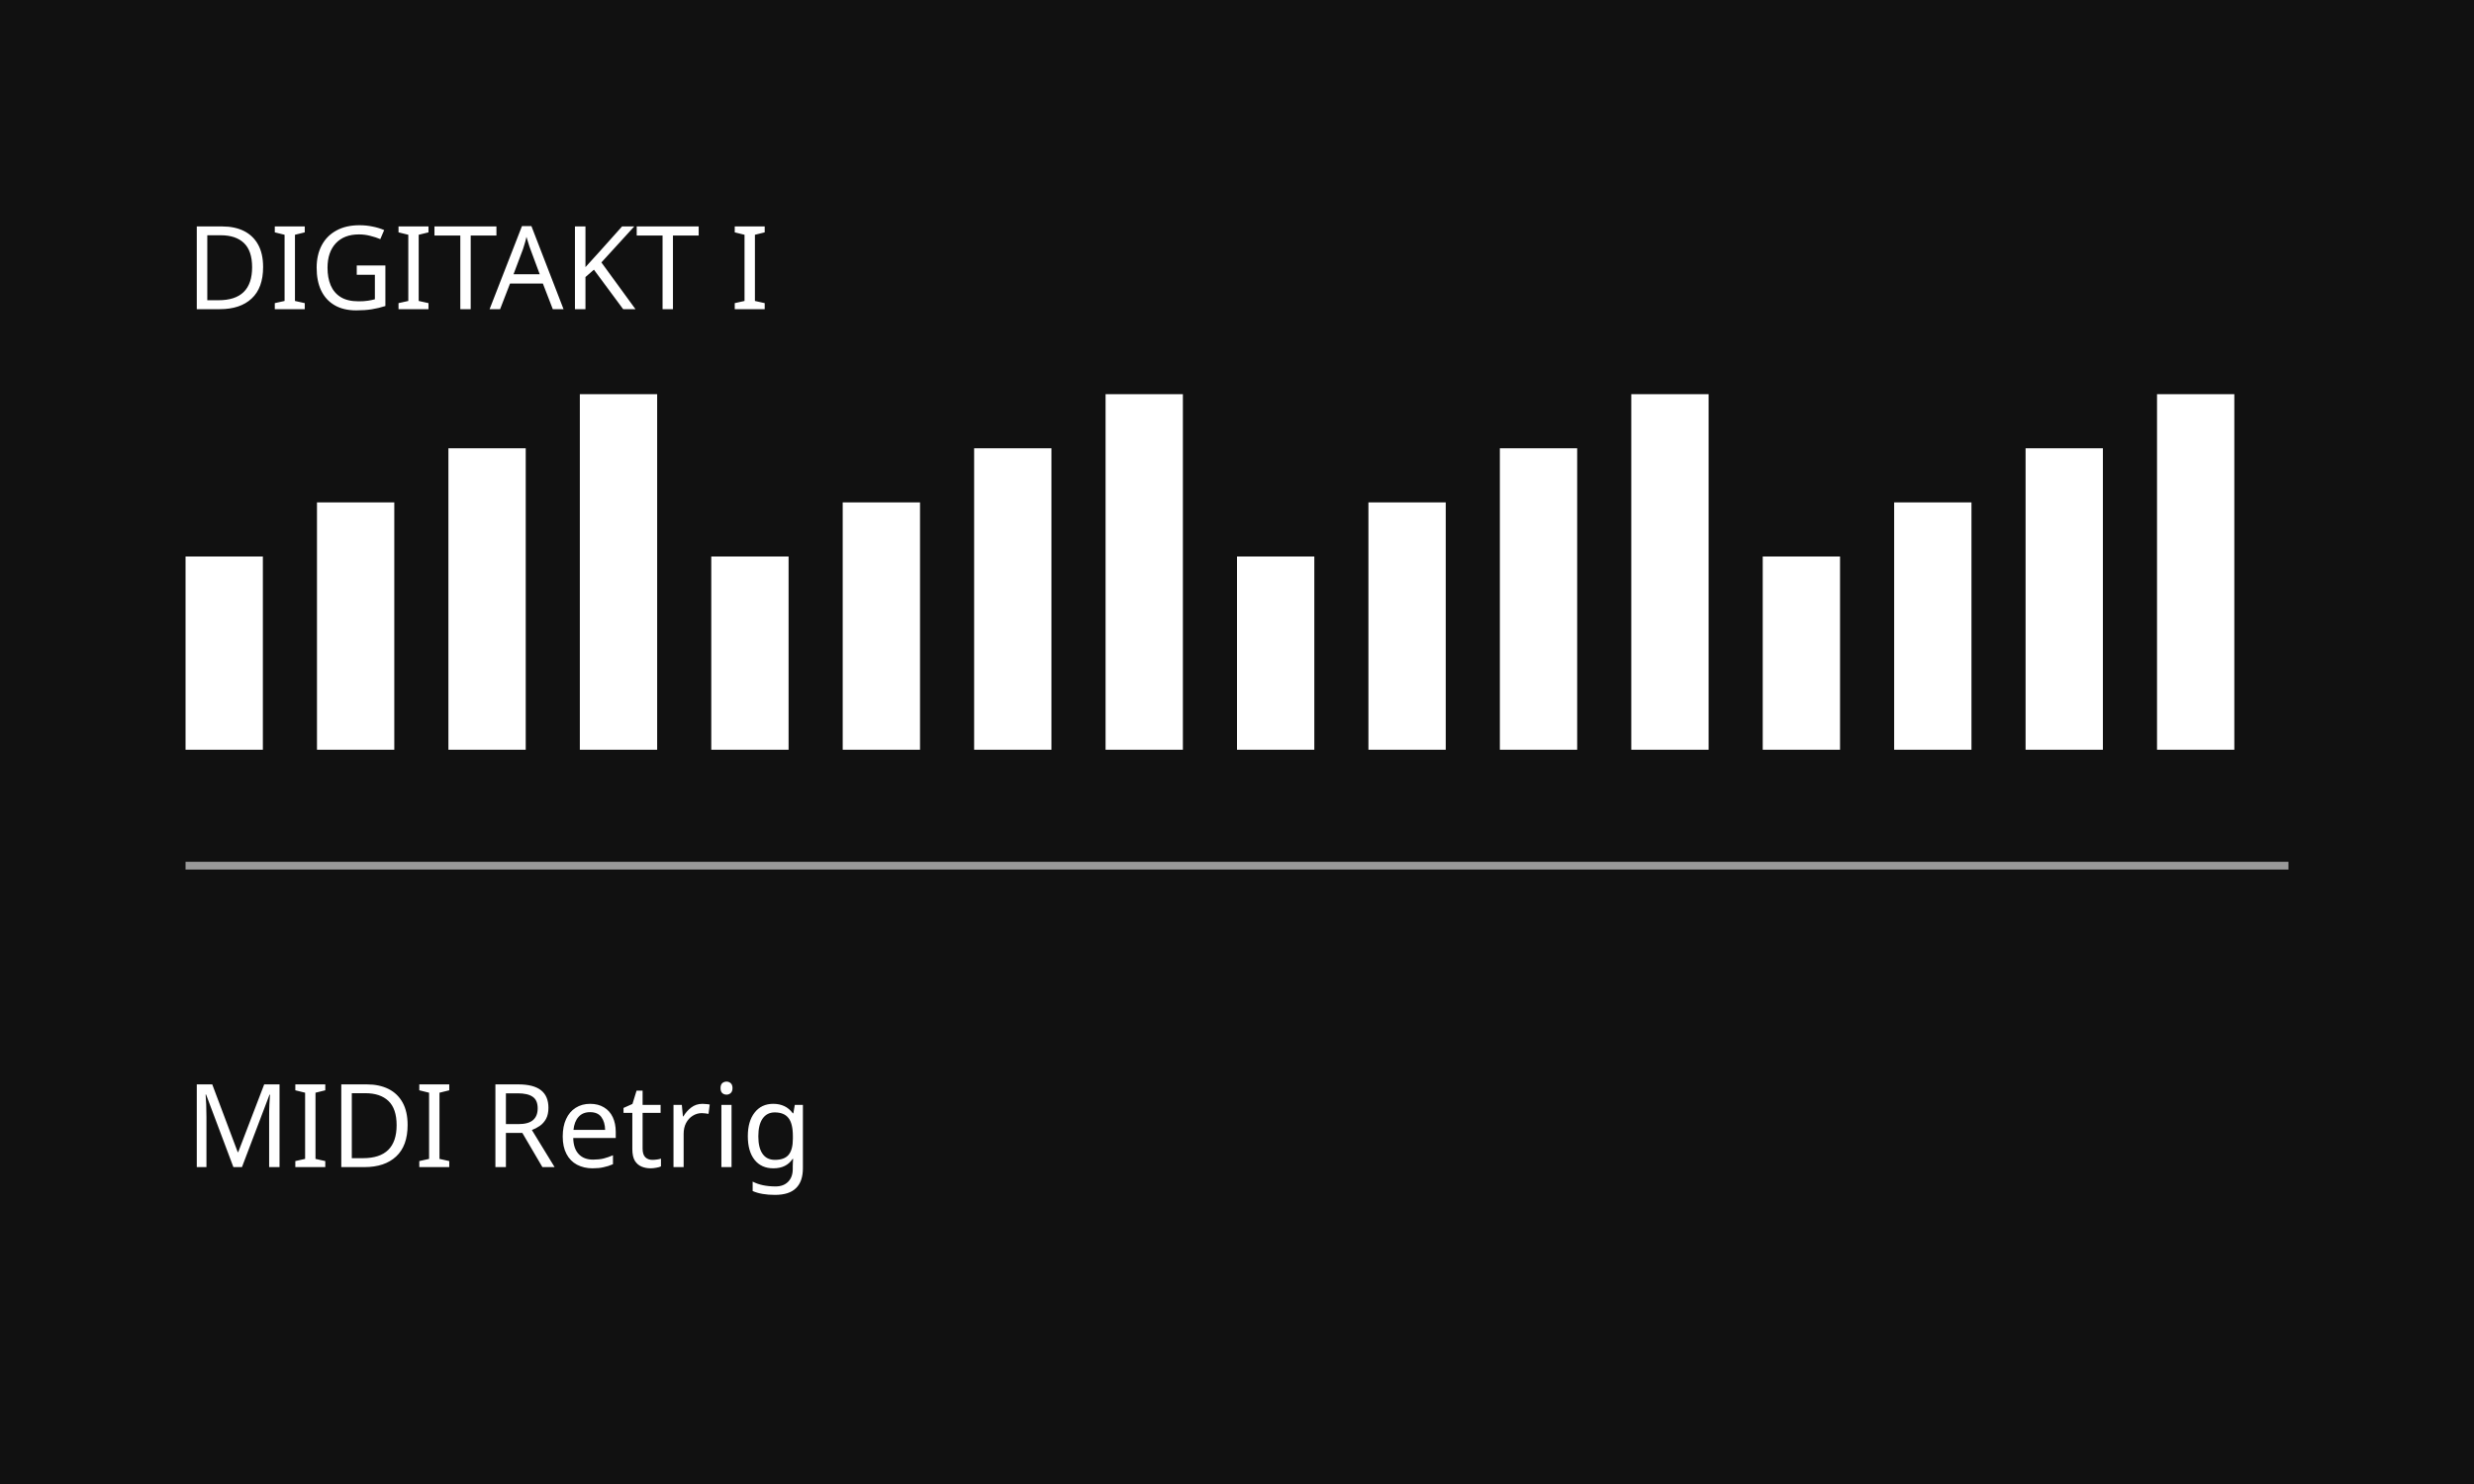
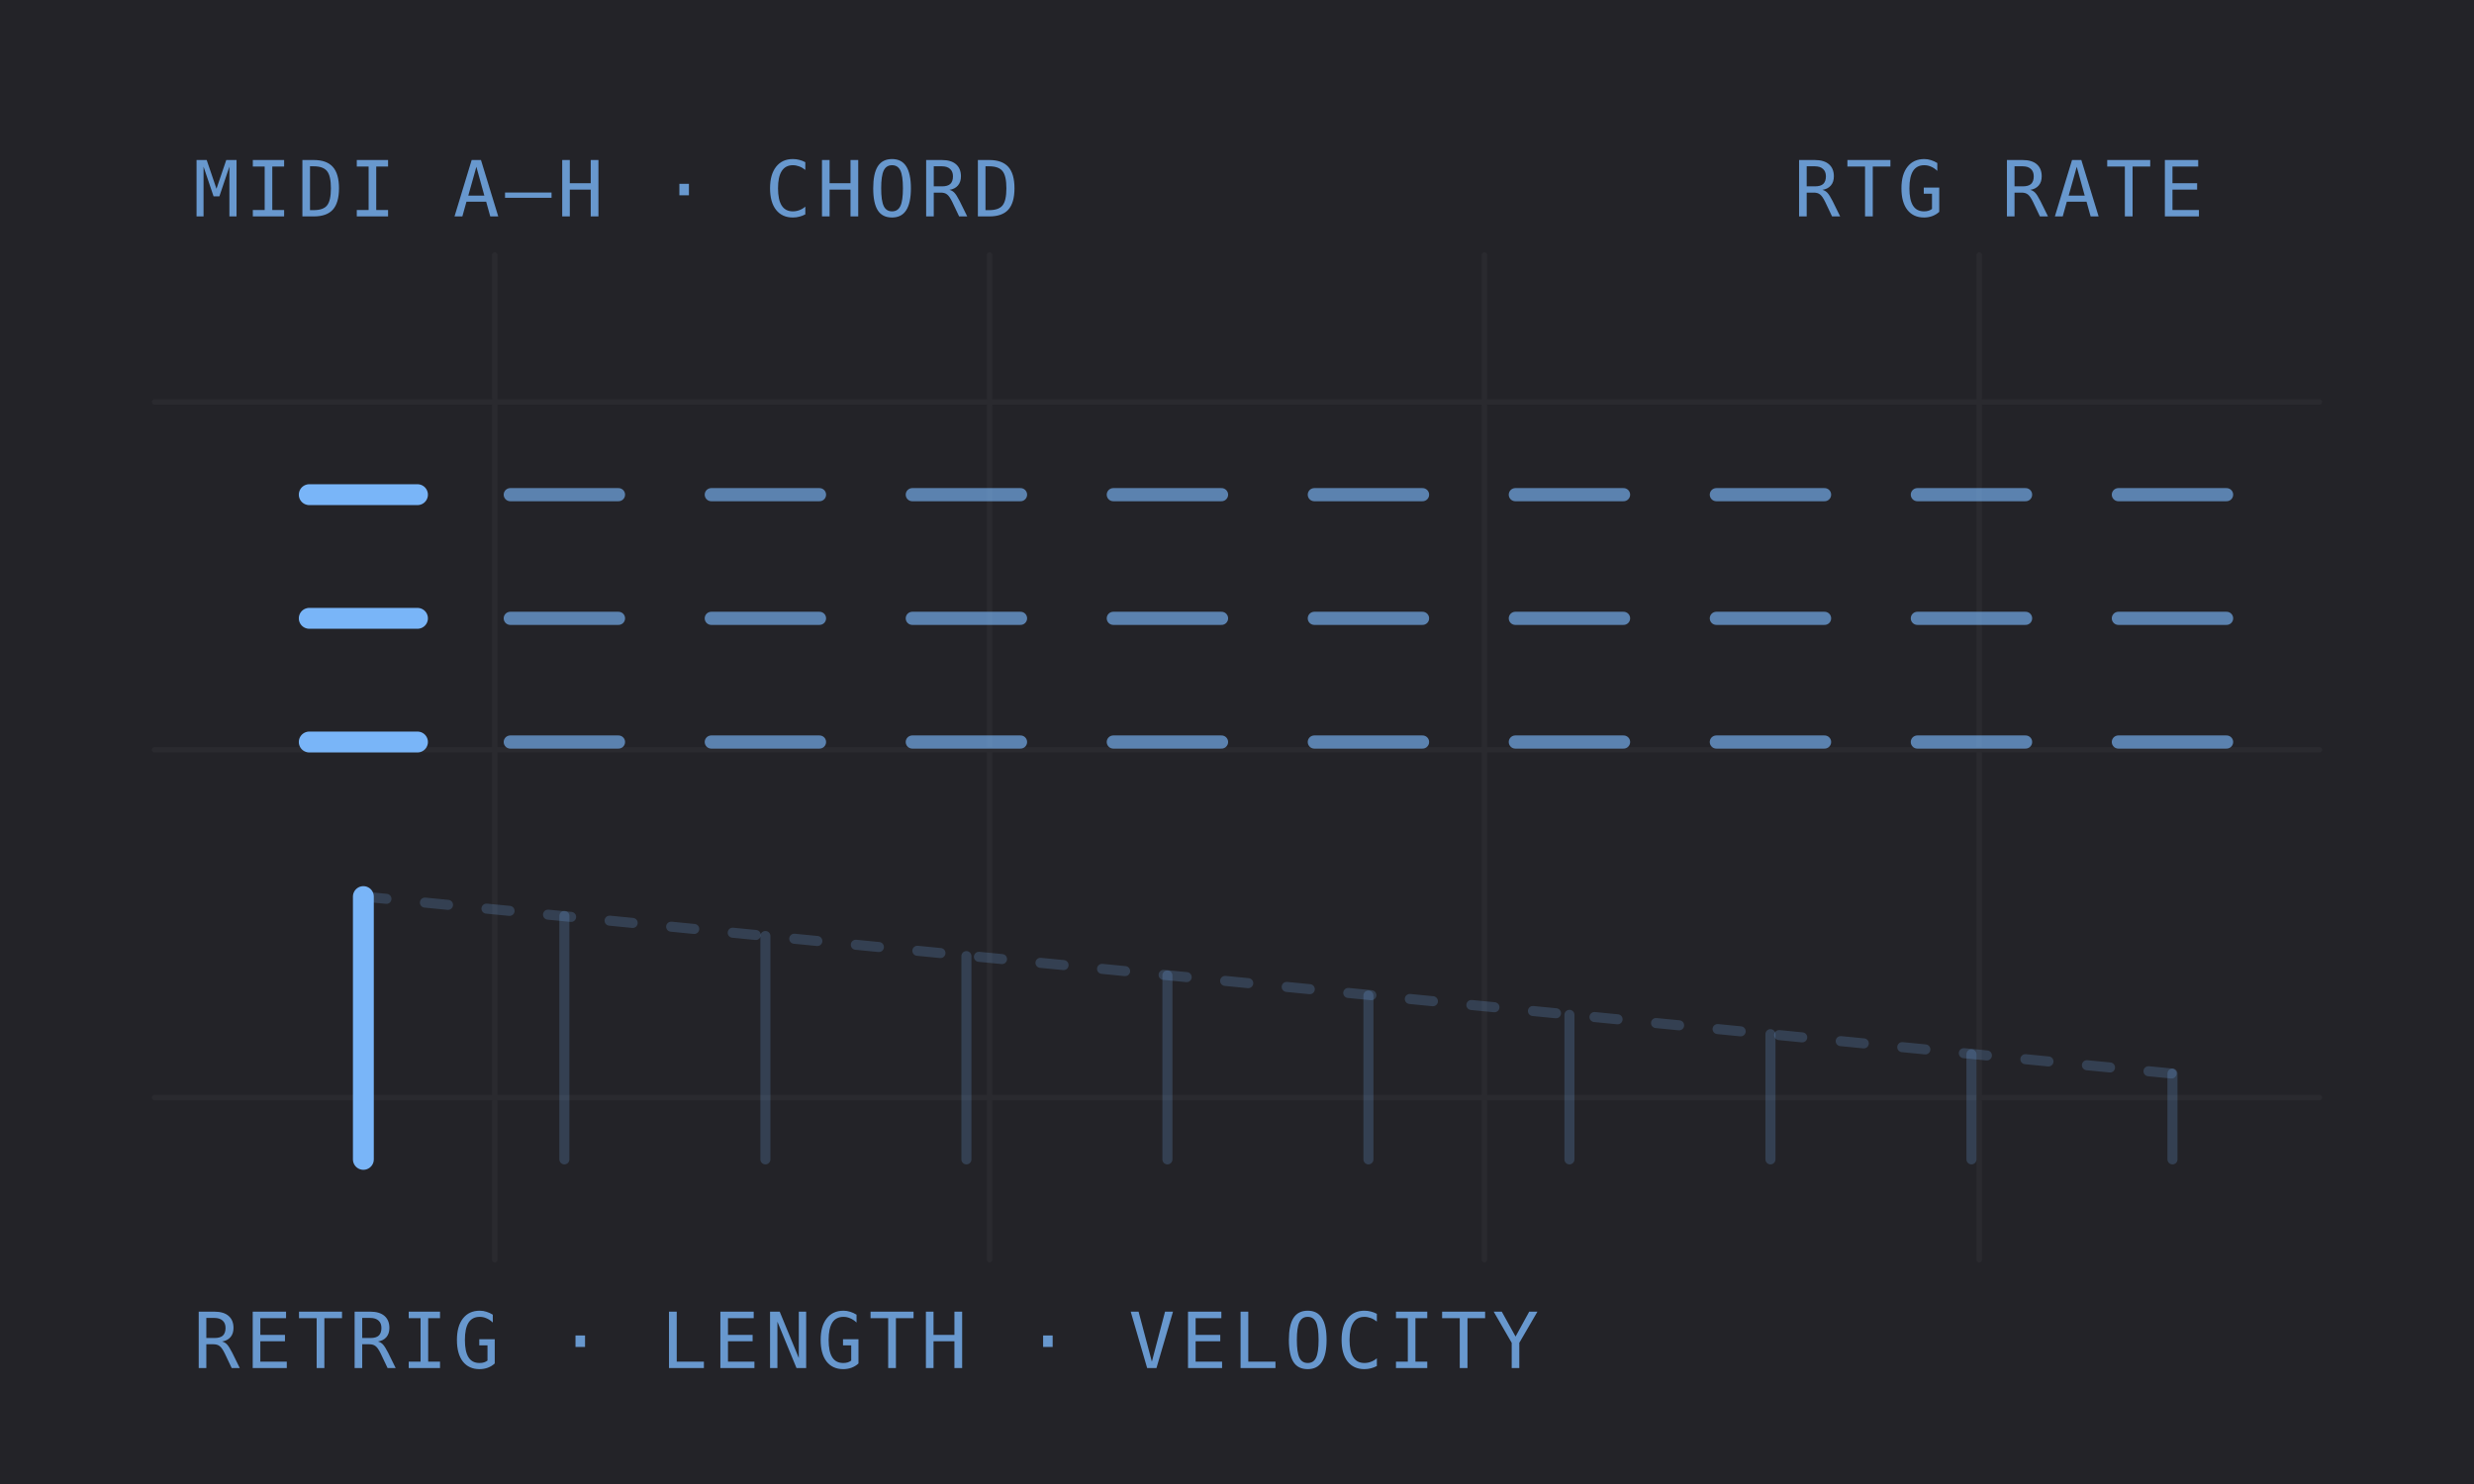
- <svg xmlns="http://www.w3.org/2000/svg" width="320" height="192" viewBox="0 0 320 192">
-   <rect width="320" height="192" fill="#111" />
-   <path d="M24 112H296" stroke="#999" />
-   <rect x="24" y="72" width="10" height="25" fill="white" />
-   <rect x="41" y="65" width="10" height="32" fill="white" />
-   <rect x="58" y="58" width="10" height="39" fill="white" />
-   <rect x="75" y="51" width="10" height="46" fill="white" />
-   <rect x="92" y="72" width="10" height="25" fill="white" />
-   <rect x="109" y="65" width="10" height="32" fill="white" />
-   <rect x="126" y="58" width="10" height="39" fill="white" />
-   <rect x="143" y="51" width="10" height="46" fill="white" />
-   <rect x="160" y="72" width="10" height="25" fill="white" />
-   <rect x="177" y="65" width="10" height="32" fill="white" />
-   <rect x="194" y="58" width="10" height="39" fill="white" />
-   <rect x="211" y="51" width="10" height="46" fill="white" />
-   <rect x="228" y="72" width="10" height="25" fill="white" />
-   <rect x="245" y="65" width="10" height="32" fill="white" />
-   <rect x="262" y="58" width="10" height="39" fill="white" />
-   <rect x="279" y="51" width="10" height="46" fill="white" />
-   <text x="24" y="40" fill="white" font-family="sans-serif" font-size="15">DIGITAKT I</text>
-   <text x="24" y="151" fill="white" font-family="sans-serif" font-size="15">MIDI Retrig</text>
+ <svg xmlns="http://www.w3.org/2000/svg" width="320" height="192" viewBox="0 0 320 192" class="signal-art" fill="none" stroke-linecap="round" stroke-linejoin="round" role="img" aria-labelledby="title description">
+   <style>.signal-grid{stroke:#fff;opacity:.035;stroke-width:.7}.signal-main{stroke:#79b5f8;stroke-width:2.7}.signal-secondary{stroke:#79b5f8;opacity:.65;stroke-width:1.7}.signal-ghost{stroke:#79b5f8;opacity:.2;stroke-width:1.3}.signal-art text{fill:#79b5f8;opacity:.8;font:10px monospace;letter-spacing:.7px;stroke:none}.signal-dot,.rhythm-on{fill:#79b5f8;stroke:none}.rhythm-off{stroke:#79b5f8;fill:#2c2837;opacity:.4;stroke-width:1.3}</style>
+   <rect width="320" height="192" fill="#232328" />
+   <g class="signal-grid">
+     <path d="M20 52H300" />
+     <path d="M20 97H300" />
+     <path d="M20 142H300" />
+     <path d="M64 33V163" />
+     <path d="M128 33V163" />
+     <path d="M192 33V163" />
+     <path d="M256 33V163" />
+   </g>
+   <g>
+     <path class="signal-main" d="M40 64h14" />
+     <path class="signal-main" d="M40 80h14" />
+     <path class="signal-main" d="M40 96h14" />
+     <path class="signal-main" d="M47 150V116.0" />
+     <path class="signal-secondary" d="M66 64h14" />
+     <path class="signal-secondary" d="M66 80h14" />
+     <path class="signal-secondary" d="M66 96h14" />
+     <path class="signal-ghost" d="M73 150V118.5" />
+     <path class="signal-secondary" d="M92 64h14" />
+     <path class="signal-secondary" d="M92 80h14" />
+     <path class="signal-secondary" d="M92 96h14" />
+     <path class="signal-ghost" d="M99 150V121.1" />
+     <path class="signal-secondary" d="M118 64h14" />
+     <path class="signal-secondary" d="M118 80h14" />
+     <path class="signal-secondary" d="M118 96h14" />
+     <path class="signal-ghost" d="M125 150V123.7" />
+     <path class="signal-secondary" d="M144 64h14" />
+     <path class="signal-secondary" d="M144 80h14" />
+     <path class="signal-secondary" d="M144 96h14" />
+     <path class="signal-ghost" d="M151 150V126.2" />
+     <path class="signal-secondary" d="M170 64h14" />
+     <path class="signal-secondary" d="M170 80h14" />
+     <path class="signal-secondary" d="M170 96h14" />
+     <path class="signal-ghost" d="M177 150V128.8" />
+     <path class="signal-secondary" d="M196 64h14" />
+     <path class="signal-secondary" d="M196 80h14" />
+     <path class="signal-secondary" d="M196 96h14" />
+     <path class="signal-ghost" d="M203 150V131.3" />
+     <path class="signal-secondary" d="M222 64h14" />
+     <path class="signal-secondary" d="M222 80h14" />
+     <path class="signal-secondary" d="M222 96h14" />
+     <path class="signal-ghost" d="M229 150V133.8" />
+     <path class="signal-secondary" d="M248 64h14" />
+     <path class="signal-secondary" d="M248 80h14" />
+     <path class="signal-secondary" d="M248 96h14" />
+     <path class="signal-ghost" d="M255 150V136.4" />
+     <path class="signal-secondary" d="M274 64h14" />
+     <path class="signal-secondary" d="M274 80h14" />
+     <path class="signal-secondary" d="M274 96h14" />
+     <path class="signal-ghost" d="M281 150V138.9" />
+     <path class="signal-ghost" d="M47 116L281 138.9" stroke-dasharray="3 5" />
+     <text x="25" y="28">MIDI A–H · CHORD</text>
+     <text x="232" y="28">RTG RATE</text>
+     <text x="25" y="177">RETRIG · LENGTH · VELOCITY</text>
+   </g>
</svg>
